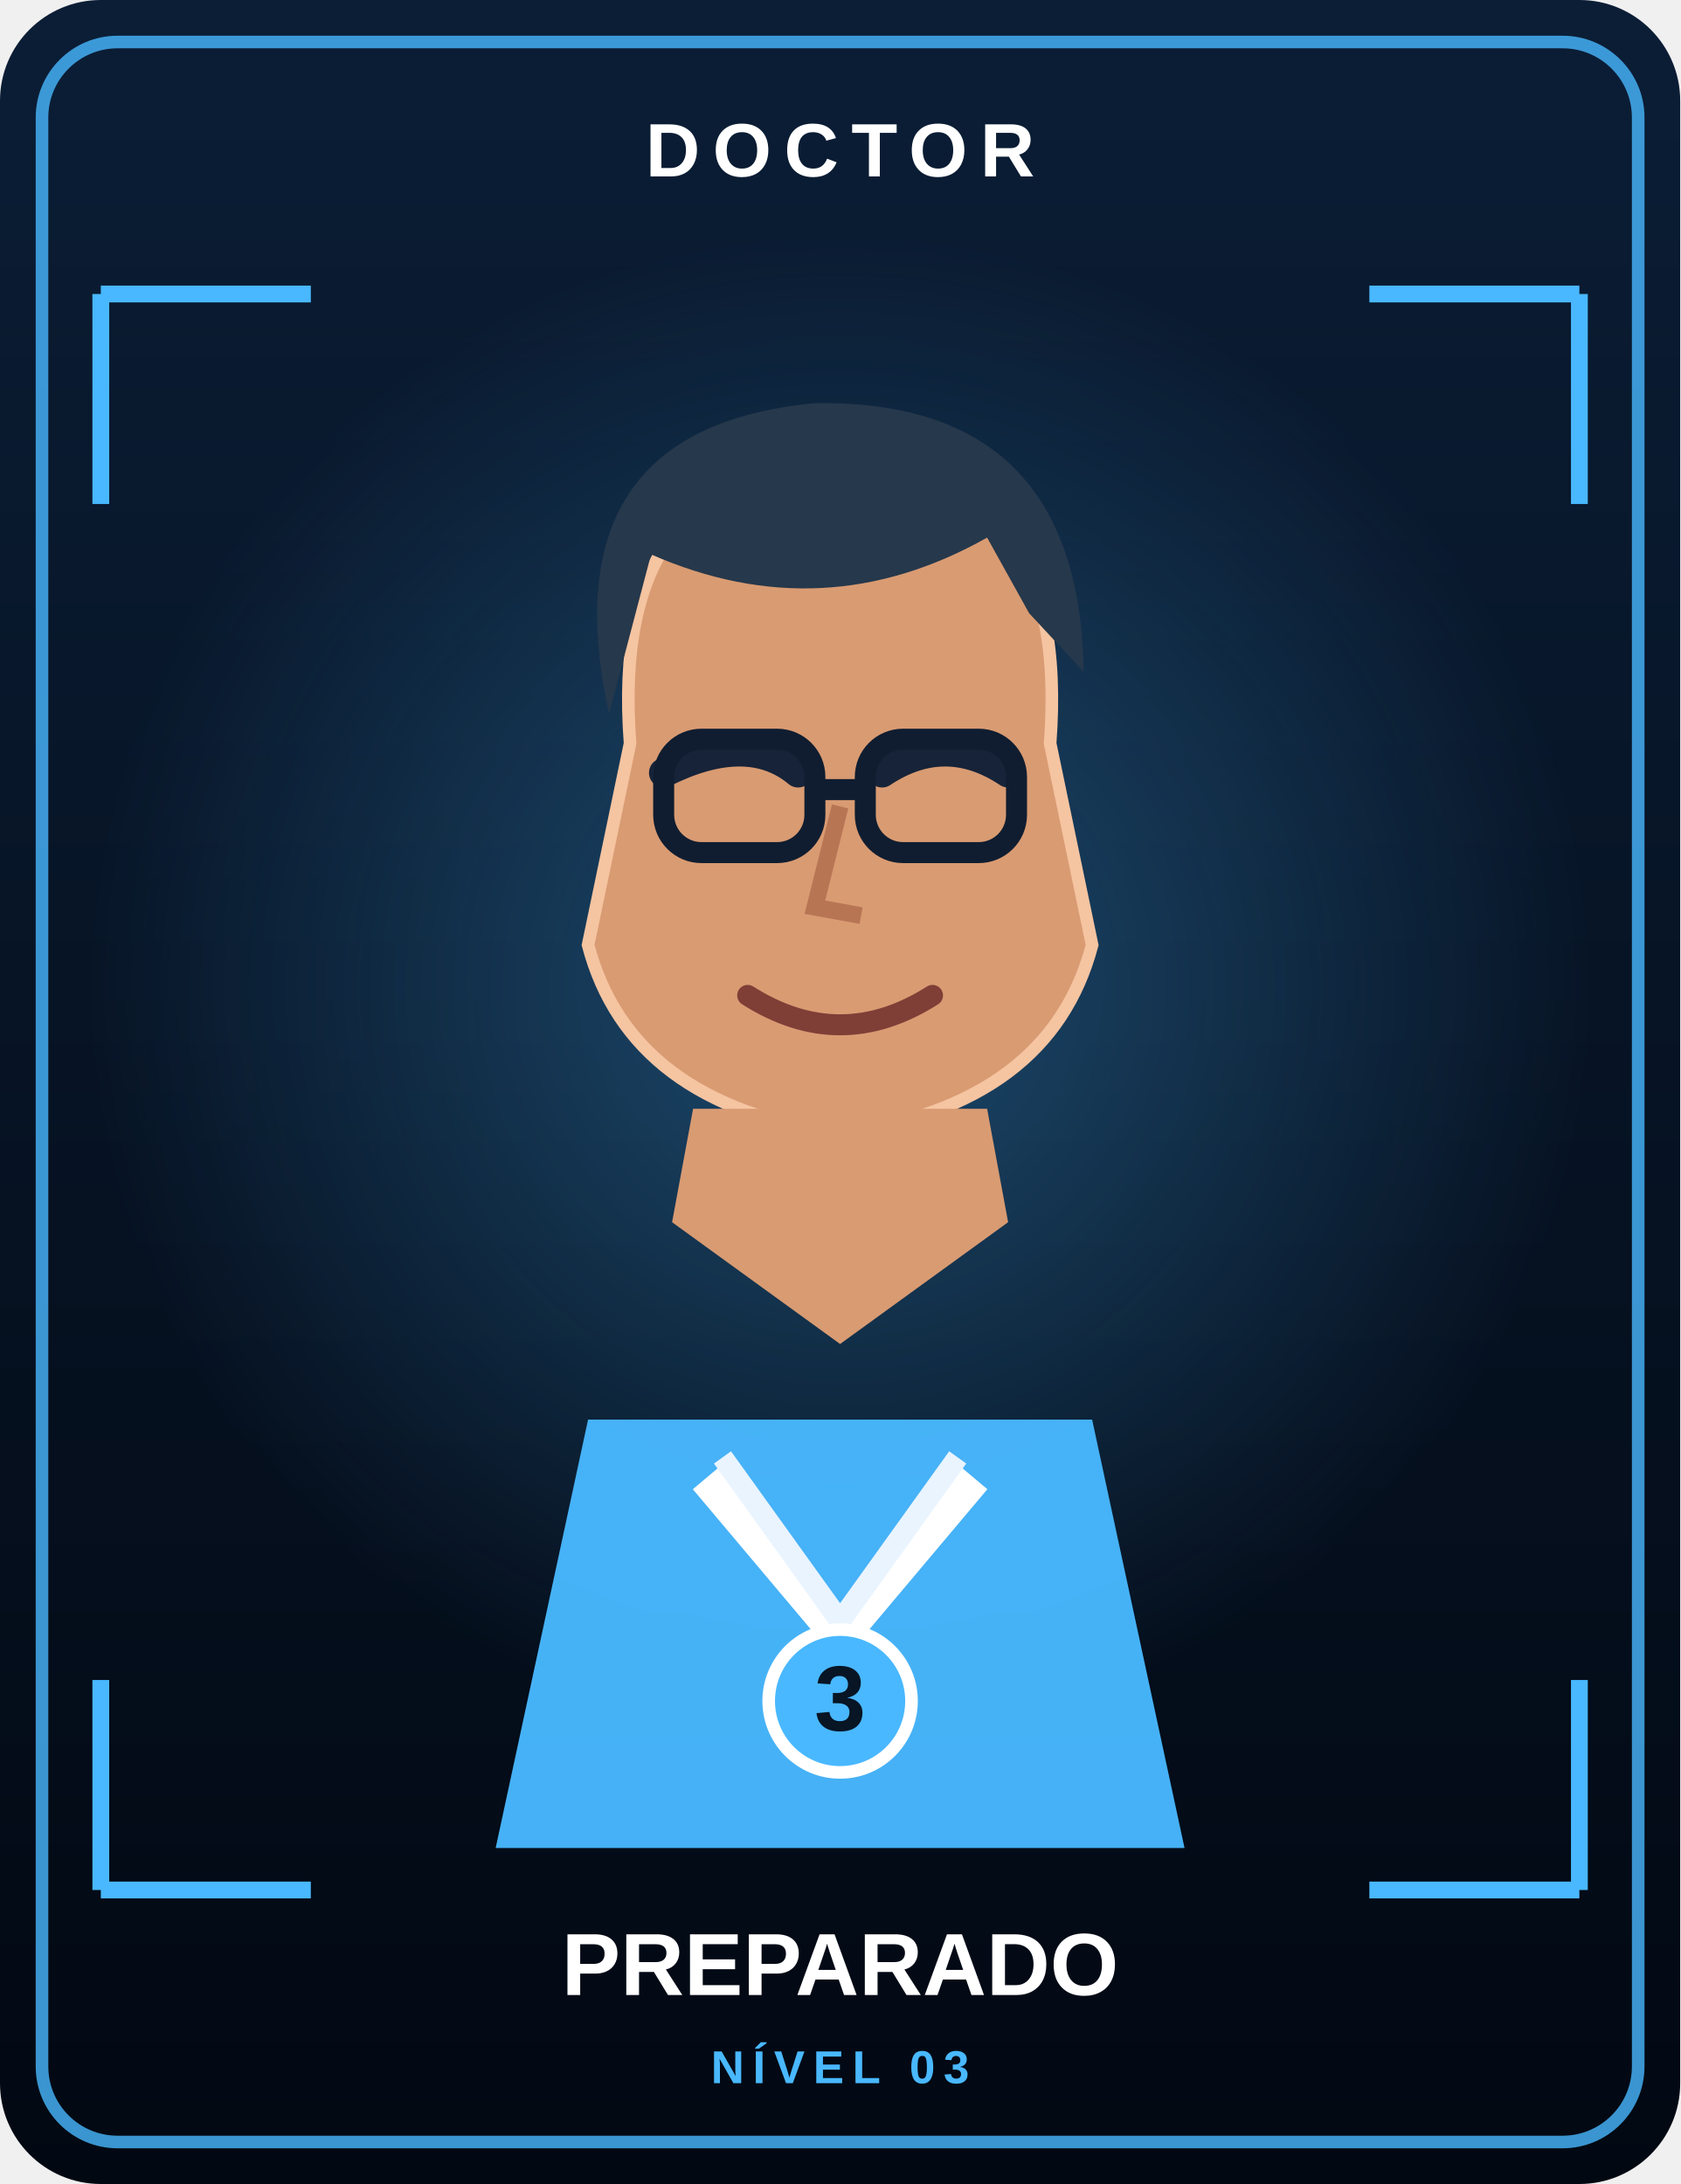
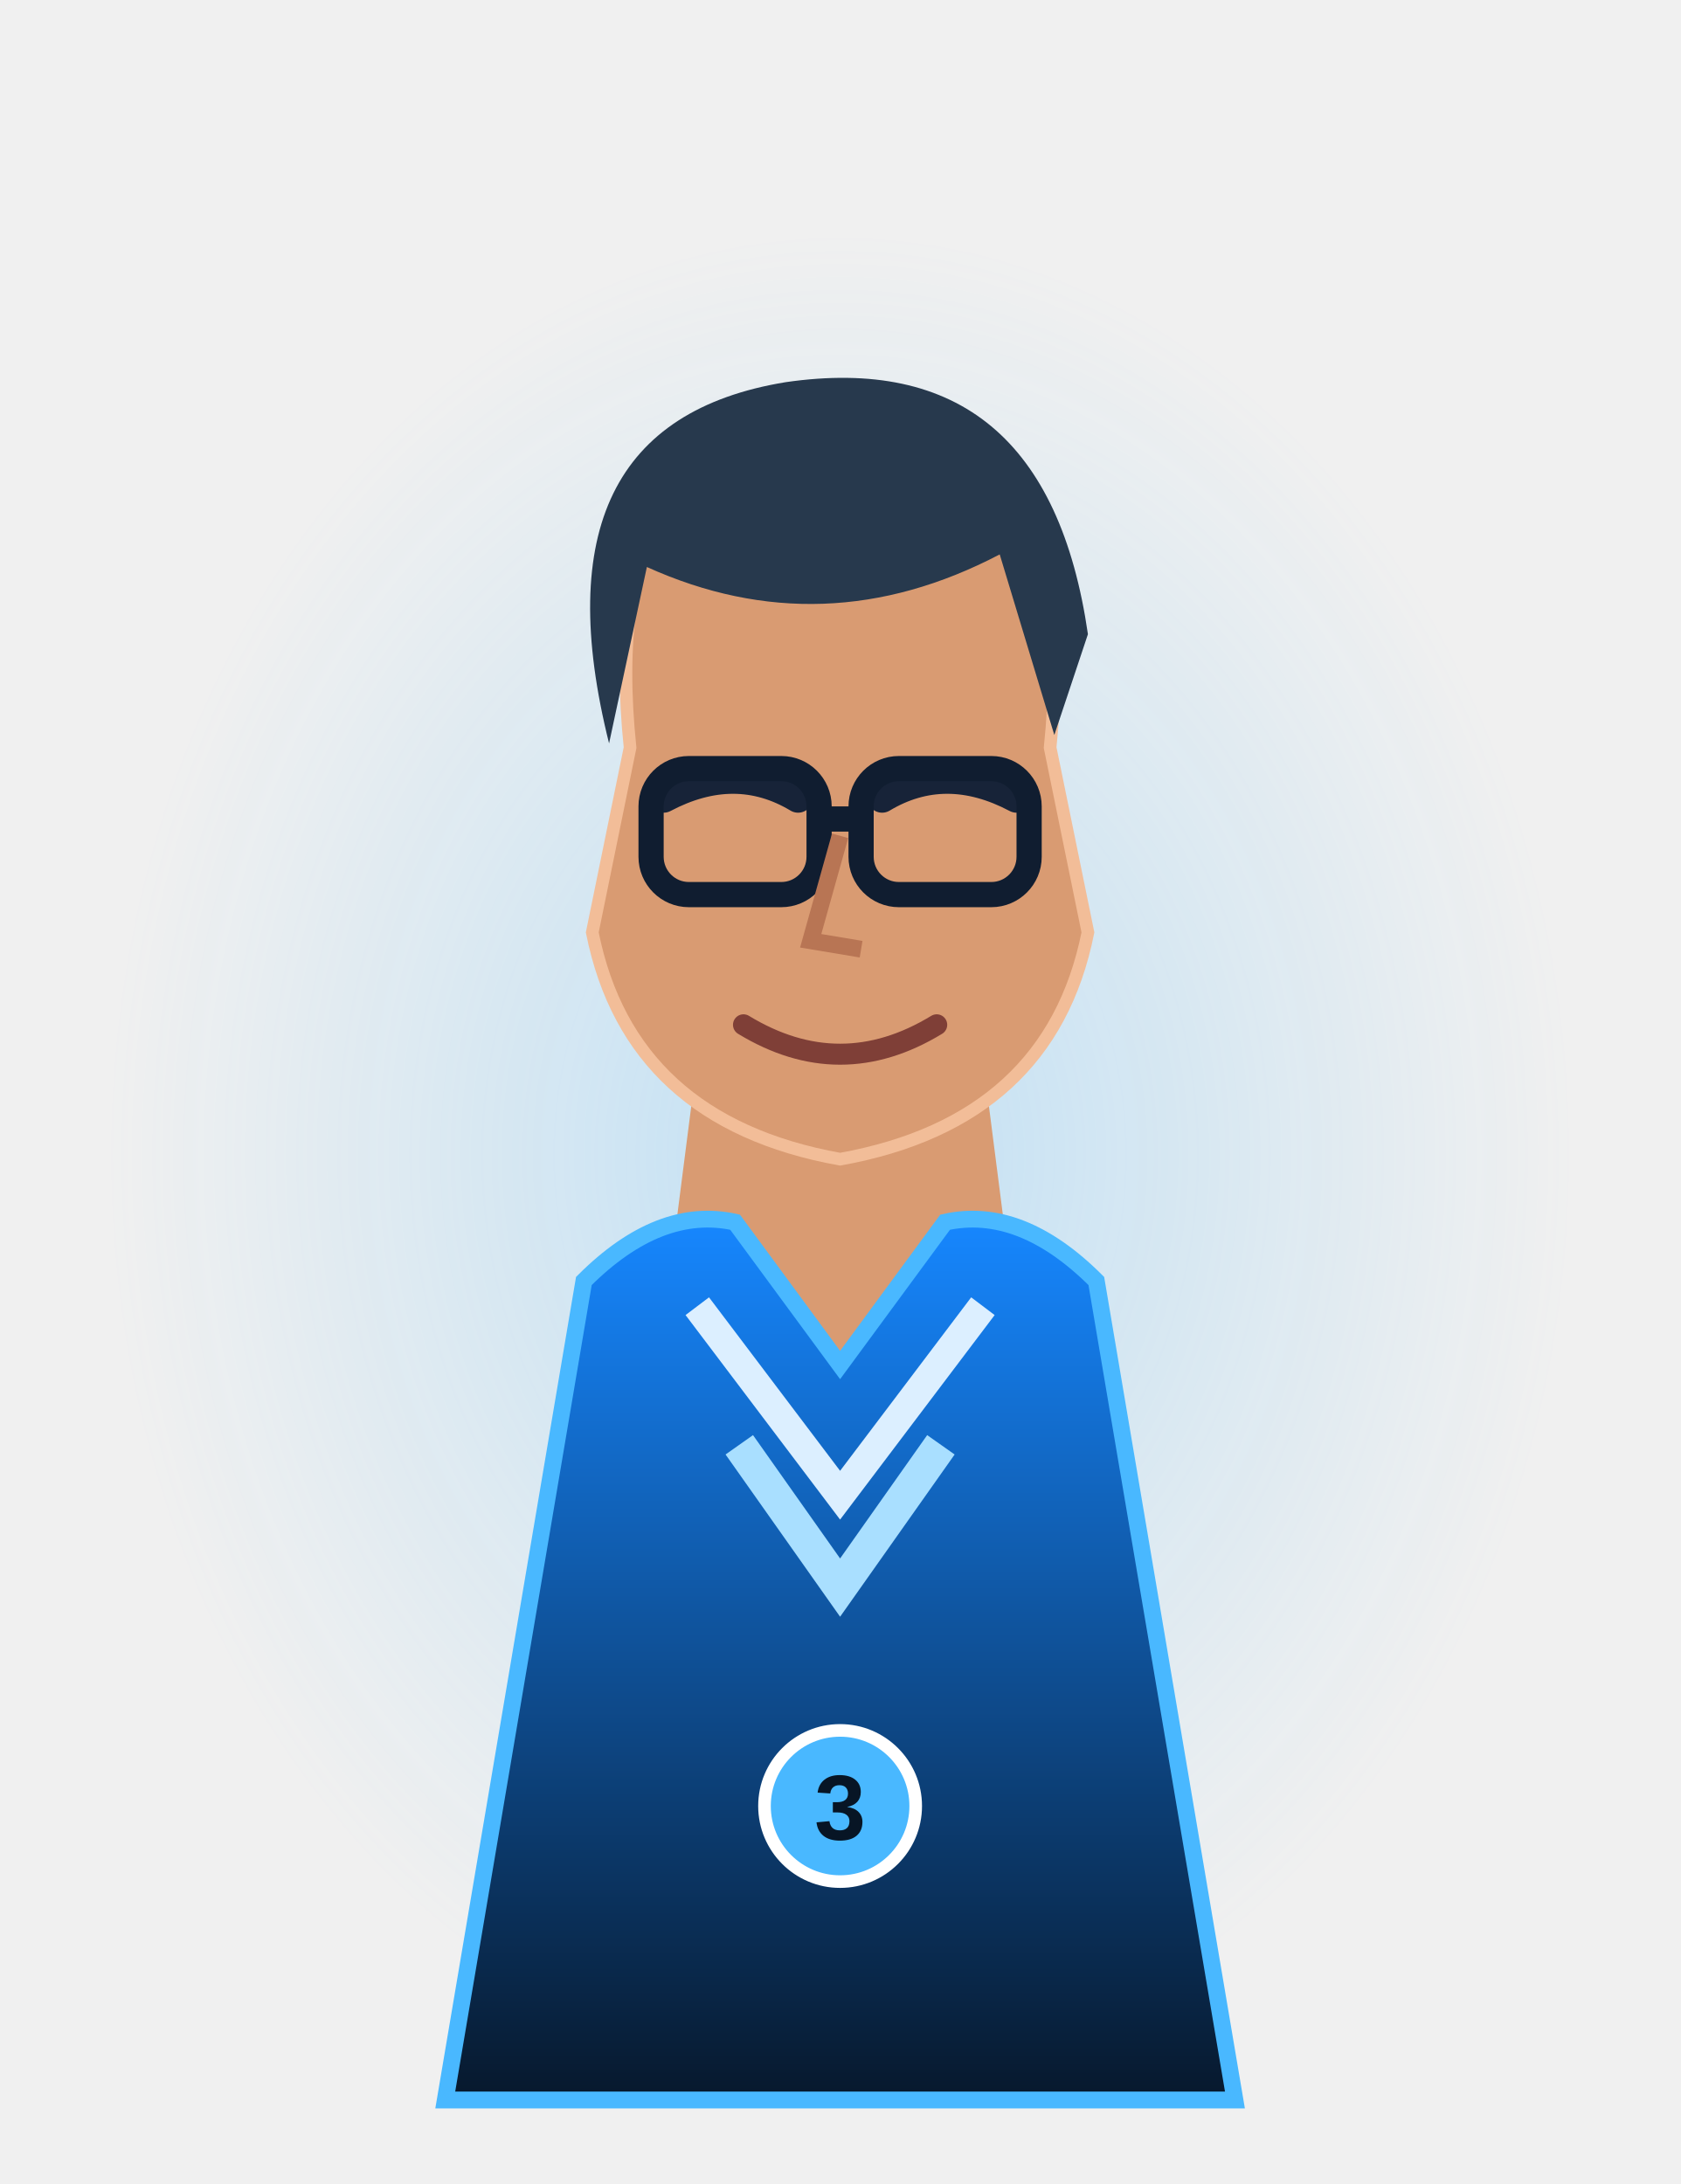
- <svg xmlns="http://www.w3.org/2000/svg" viewBox="0 0 400 520" role="img" aria-label="Doctor Preparado, nível 03">
+ <svg xmlns="http://www.w3.org/2000/svg" viewBox="0 0 400 520" role="img" aria-label="Avatar Doctor Preparado, nível 03">
  <defs>
-     <linearGradient id="bg" x2="0" y2="1">
-       <stop stop-color="#0b1e36" />
-       <stop offset="1" stop-color="#020812" />
-     </linearGradient>
-     <radialGradient id="glow">
-       <stop stop-color="#49b8ff" stop-opacity=".34" />
+     <radialGradient id="a">
+       <stop stop-color="#49b8ff" stop-opacity=".28" />
      <stop offset="1" stop-color="#49b8ff" stop-opacity="0" />
    </radialGradient>
+     <linearGradient id="coat" x2="0" y2="1">
+       <stop stop-color="#1687ff" />
+       <stop offset="1" stop-color="#07182c" />
+     </linearGradient>
  </defs>
-   <rect width="400" height="520" rx="24" fill="url(#bg)" />
-   <circle cx="200" cy="235" r="180" fill="url(#glow)" />
-   <rect x="10" y="10" width="380" height="500" rx="18" fill="none" stroke="#49b8ff" stroke-width="3" opacity=".8" />
-   <path d="M24 70 H74 M24 70 V120 M376 70 H326 M376 70 V120 M24 450 H74 M24 450 V400 M376 450 H326 M376 450 V400" stroke="#49b8ff" stroke-width="4" fill="none" />
-   <text x="200" y="42" text-anchor="middle" font-family="Arial,sans-serif" font-size="18" font-weight="900" fill="#fff" letter-spacing="3">DOCTOR</text>
-   <path d="M150 177 Q145 111 200 111 Q255 111 250 177 L260 225 Q250 263 200 270 Q150 263 140 225Z" fill="#d99b72" stroke="#f5c4a1" stroke-width="3" />
-   <path d="M145 170 Q130 102 194 96 Q257 95 258 160 L245 146 L235 128 Q196 150 155 132Z" fill="#26384b" />
-   <path d="M158 184 Q178 174 190 184 M210 184 Q225 174 240 184" stroke="#172338" stroke-width="7" stroke-linecap="round" fill="none" />
-   <rect x="158" y="176" width="36" height="27" rx="9" fill="none" stroke="#101d30" stroke-width="5" />
-   <rect x="206" y="176" width="36" height="27" rx="9" fill="none" stroke="#101d30" stroke-width="5" />
-   <path d="M194 188 H206" stroke="#101d30" stroke-width="5" />
-   <path d="M200 192 L194 216 L205 218" stroke="#b87554" stroke-width="4" fill="none" />
-   <path d="M178 237 Q200 251 222 237" stroke="#7f3f37" stroke-width="5" stroke-linecap="round" fill="none" />
-   <path d="M165 264 L160 291 L200 320 L240 291 L235 264" fill="#d99b72" />
-   <path d="M140 338 L260 338 L282 440 L118 440Z" fill="#49b8ff" opacity=".96" />
-   <path d="M168 352 L200 390 L232 352" fill="none" stroke="#fff" stroke-width="8" />
-   <path d="M172 347 L200 386 L228 347" fill="none" stroke="#e9f4ff" stroke-width="5" />
-   <circle cx="200" cy="405" r="17" fill="#49b8ff" stroke="#fff" stroke-width="3" />
-   <text x="200" y="412" text-anchor="middle" font-family="Arial" font-size="22" font-weight="900" fill="#071525">3</text>
-   <text x="200" y="475" text-anchor="middle" font-family="Arial,sans-serif" font-size="21" font-weight="900" fill="#fff">PREPARADO</text>
-   <text x="200" y="496" text-anchor="middle" font-family="Arial,sans-serif" font-size="11" font-weight="700" fill="#49b8ff" letter-spacing="2">NÍVEL 03</text>
+   <ellipse cx="200" cy="275" rx="176" ry="220" fill="url(#a)" />
+   <path d="M165 260 L160 299 L200 329 L240 299 L235 260Z" fill="#d99b72" />
+   <path d="M139 305 Q157 287 175 291 L200 325 L225 291 Q243 287 261 305 L294 500 L106 500Z" fill="url(#coat)" stroke="#49b8ff" stroke-width="4" />
+   <path d="M166 311 L200 356 L234 311" fill="none" stroke="#dcefff" stroke-width="7" />
+   <path d="M176 344 L200 378 L224 344" stroke="#a9dfff" stroke-width="8" fill="none" />
+   <path d="M150 178 Q142 101 200 101 Q258 101 250 178 L259 222 Q250 267 200 276 Q150 267 141 222Z" fill="#d99b72" stroke="#f2bd98" stroke-width="3" />
+   <path d="M145 177 Q126 101 187 91 Q249 82 259 151 L251 175 L238 132 Q196 154 154 135Z" fill="#27394d" />
+   <path d="M158 190 Q175 181 190 190 M210 190 Q225 181 242 190" stroke="#172338" stroke-width="7" stroke-linecap="round" fill="none" />
+   <rect x="155" y="183" width="40" height="30" rx="9" fill="none" stroke="#101d30" stroke-width="6" />
+   <rect x="205" y="183" width="40" height="30" rx="9" fill="none" stroke="#101d30" stroke-width="6" />
+   <path d="M195 195 H205" stroke="#101d30" stroke-width="6" />
+   <path d="M200 199 L193 224 L205 226" stroke="#b87554" stroke-width="4" fill="none" />
+   <path d="M177 244 Q200 258 223 244" stroke="#7f3f37" stroke-width="5" stroke-linecap="round" fill="none" />
+   <circle cx="200" cy="430" r="18" fill="#49b8ff" stroke="#fff" stroke-width="3" />
+   <text x="200" y="438" text-anchor="middle" font-family="Arial" font-size="22" font-weight="900" fill="#071525">3</text>
</svg>
